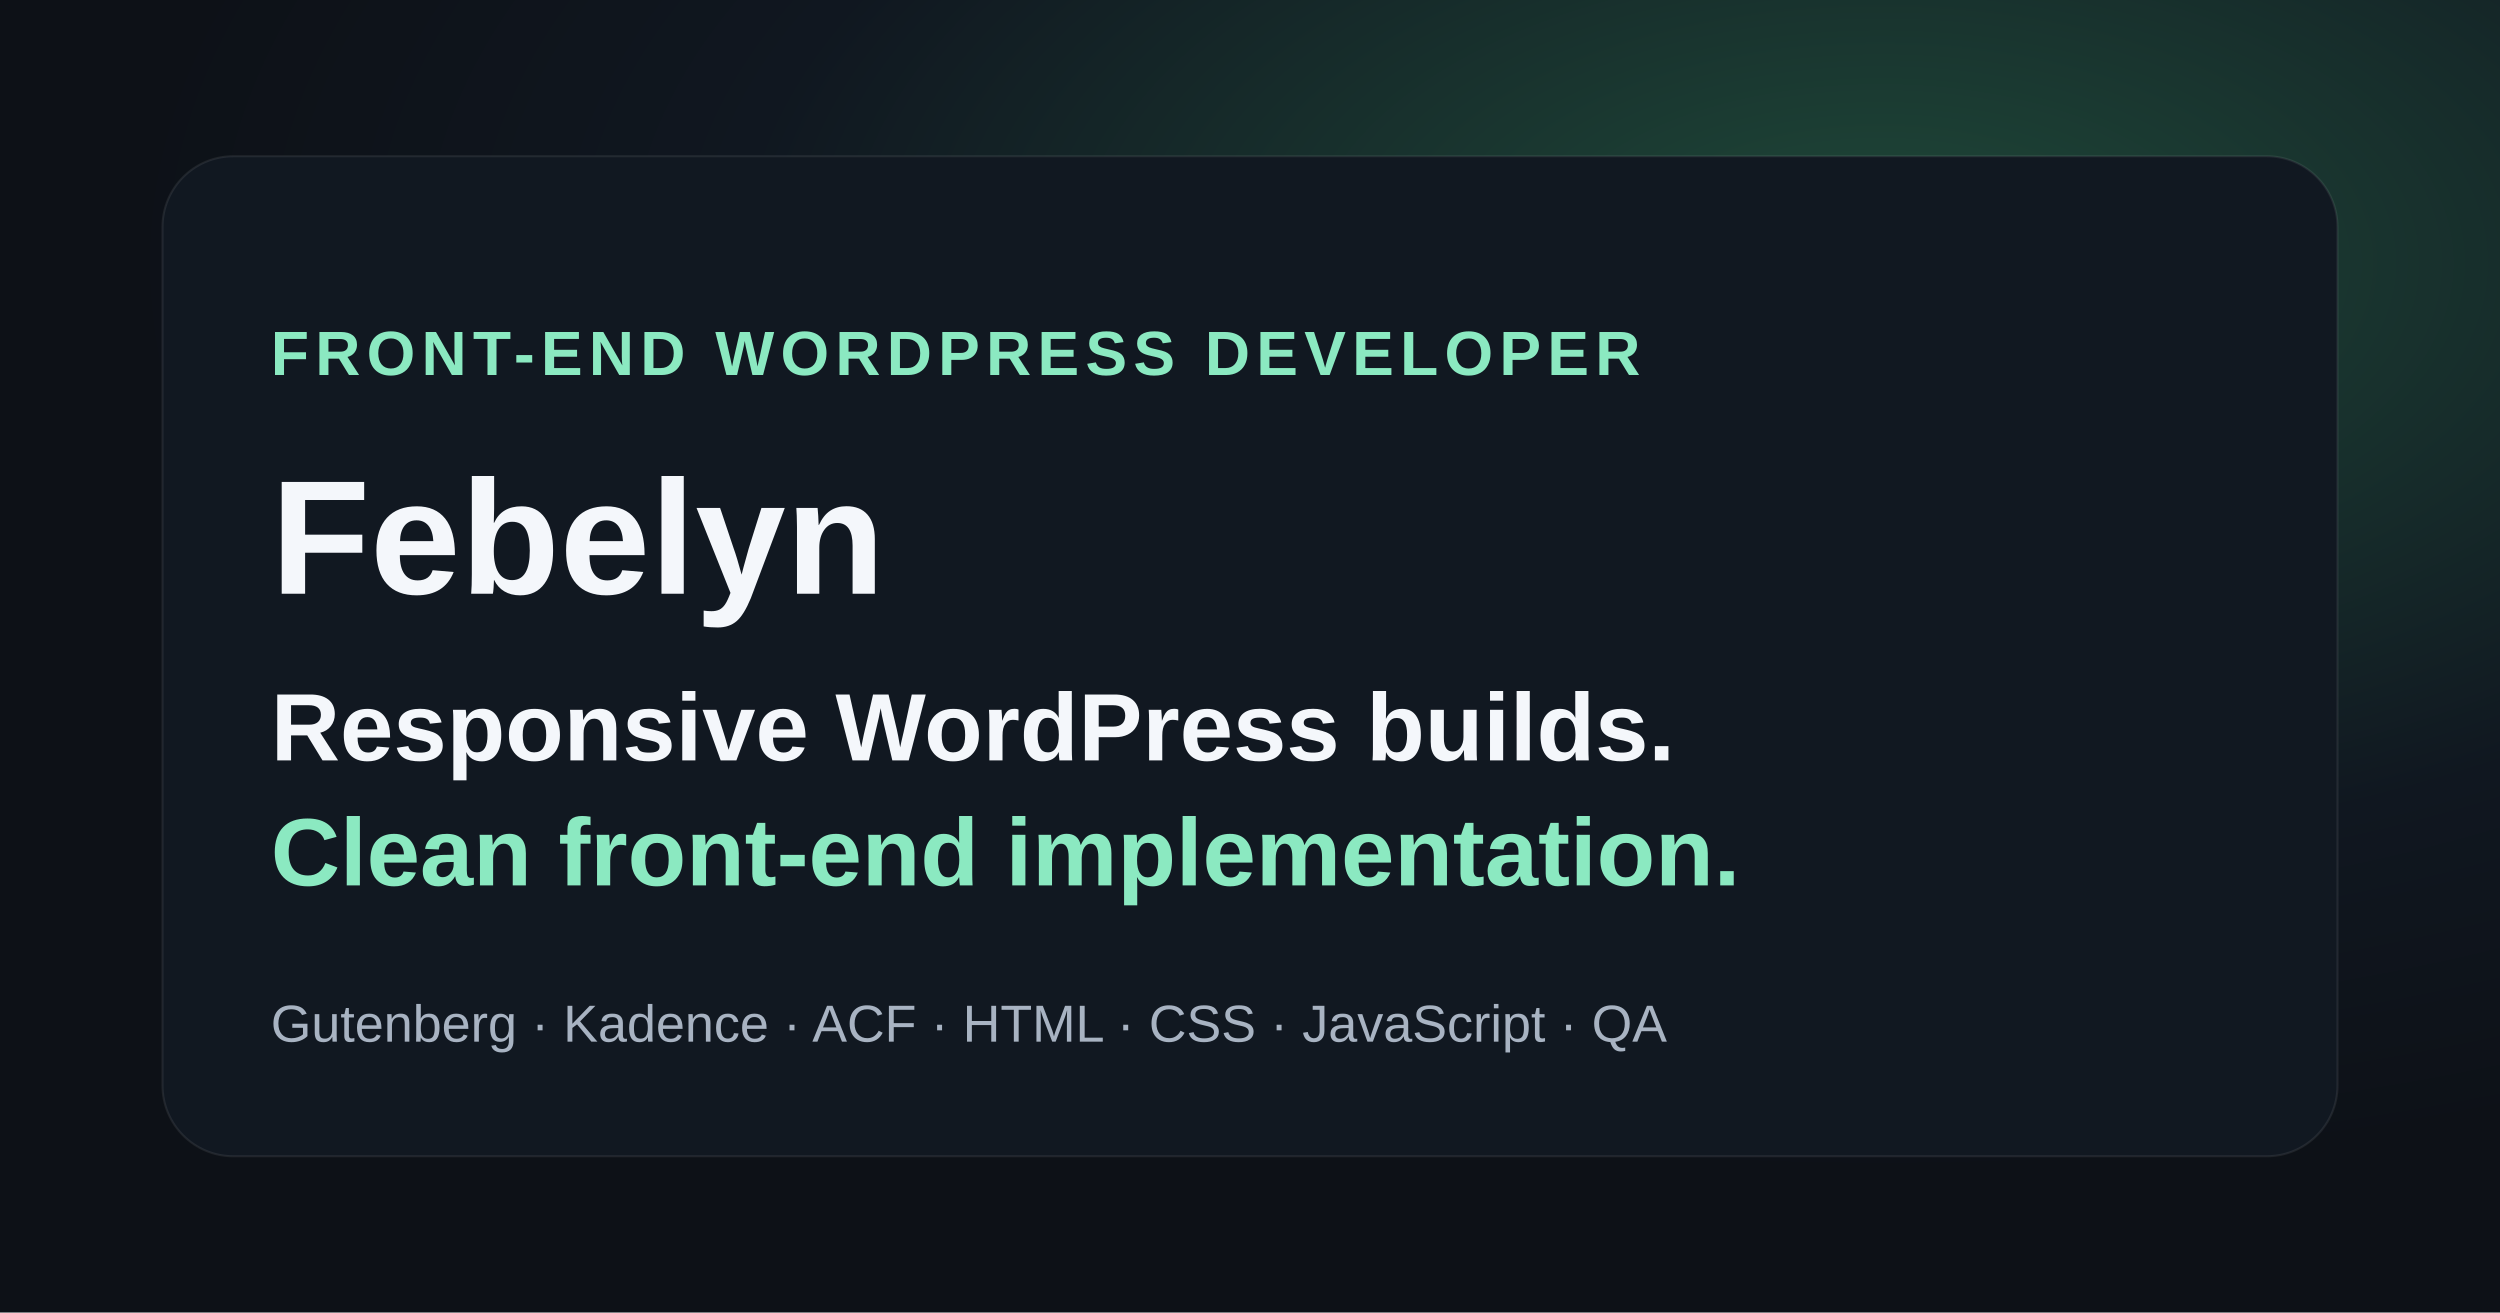
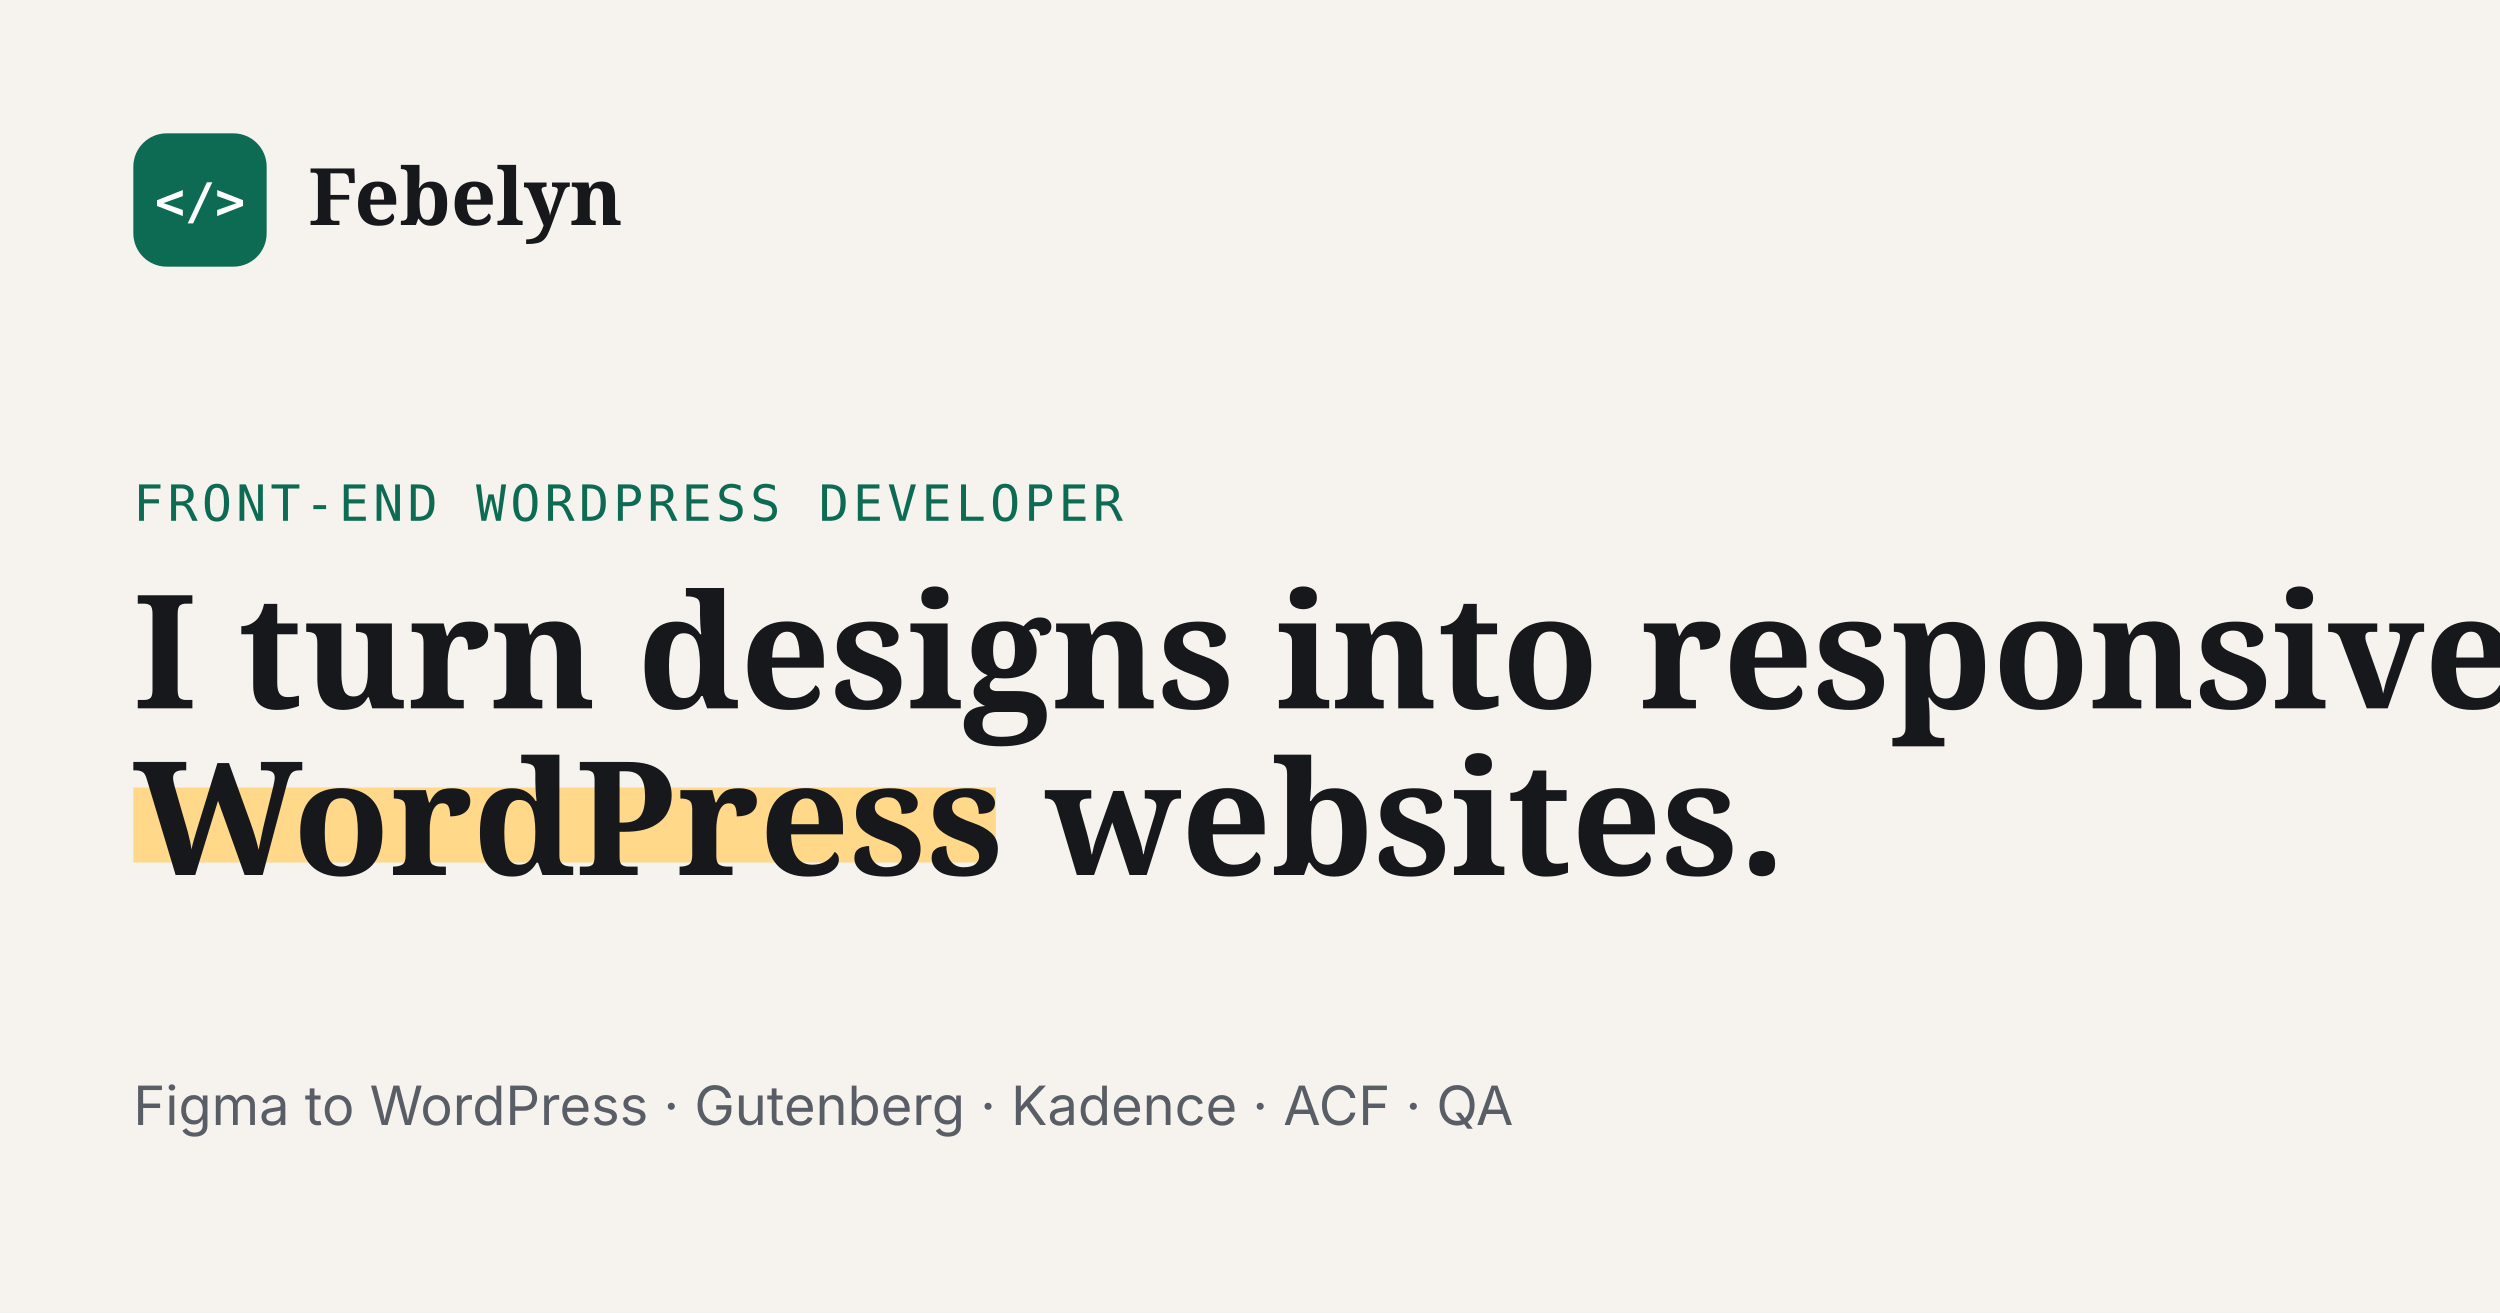
<svg xmlns="http://www.w3.org/2000/svg" width="1200" height="630" viewBox="0 0 1200 630">
-   <defs>
-     <radialGradient id="g" cx="75%" cy="20%" r="70%">
-       <stop offset="0" stop-color="#1f4939" />
-       <stop offset=".65" stop-color="#101720" />
-       <stop offset="1" stop-color="#0d1117" />
-     </radialGradient>
-   </defs>
-   <rect width="1200" height="630" fill="url(#g)" />
-   <rect x="78" y="75" width="1044" height="480" rx="34" fill="#111821" stroke="#ffffff" stroke-opacity=".08" />
-   <text x="130" y="180" font-family="Arial, sans-serif" font-size="30" font-weight="700" letter-spacing="3" fill="#8be9c1">FRONT-END WORDPRESS DEVELOPER</text>
-   <text x="130" y="285" font-family="Arial, sans-serif" font-size="78" font-weight="800" fill="#f4f7fb">Febelyn</text>
-   <text x="130" y="365" font-family="Arial, sans-serif" font-size="46" font-weight="700" fill="#f4f7fb">Responsive WordPress builds.</text>
-   <text x="130" y="425" font-family="Arial, sans-serif" font-size="46" font-weight="700" fill="#8be9c1">Clean front-end implementation.</text>
-   <text x="130" y="500" font-family="Arial, sans-serif" font-size="25" fill="#a8b3c2">Gutenberg · Kadence · ACF · HTML · CSS · JavaScript · QA</text>
+   <rect width="1200" height="630" fill="#f6f3ee" />
+   <rect x="64" y="64" width="64" height="64" rx="16" fill="#0d6b54" />
+   <text x="96" y="105" text-anchor="middle" font-family="'JetBrains Mono', ui-monospace, monospace" font-size="24" font-weight="600" fill="#ffffff">&lt;/&gt;</text>
+   <text x="148" y="108" font-family="Fraunces, Georgia, serif" font-size="38" font-weight="600" fill="#17181c">Febelyn</text>
+   <text x="64" y="250" font-family="'JetBrains Mono', ui-monospace, monospace" font-size="24" letter-spacing="2" fill="#0d6b54">FRONT-END WORDPRESS DEVELOPER</text>
+   <rect x="64" y="378" width="414" height="36" fill="#ffd88a" />
+   <text x="64" y="340" font-family="Fraunces, Georgia, serif" font-size="76" font-weight="600" fill="#17181c">I turn designs into responsive,</text>
+   <text x="64" y="420" font-family="Fraunces, Georgia, serif" font-size="76" font-weight="600" fill="#17181c">WordPress websites.</text>
+   <text x="64" y="540" font-family="Inter, Arial, sans-serif" font-size="26" fill="#595d66">Figma to WordPress · Gutenberg · Kadence · ACF · QA</text>
</svg>
